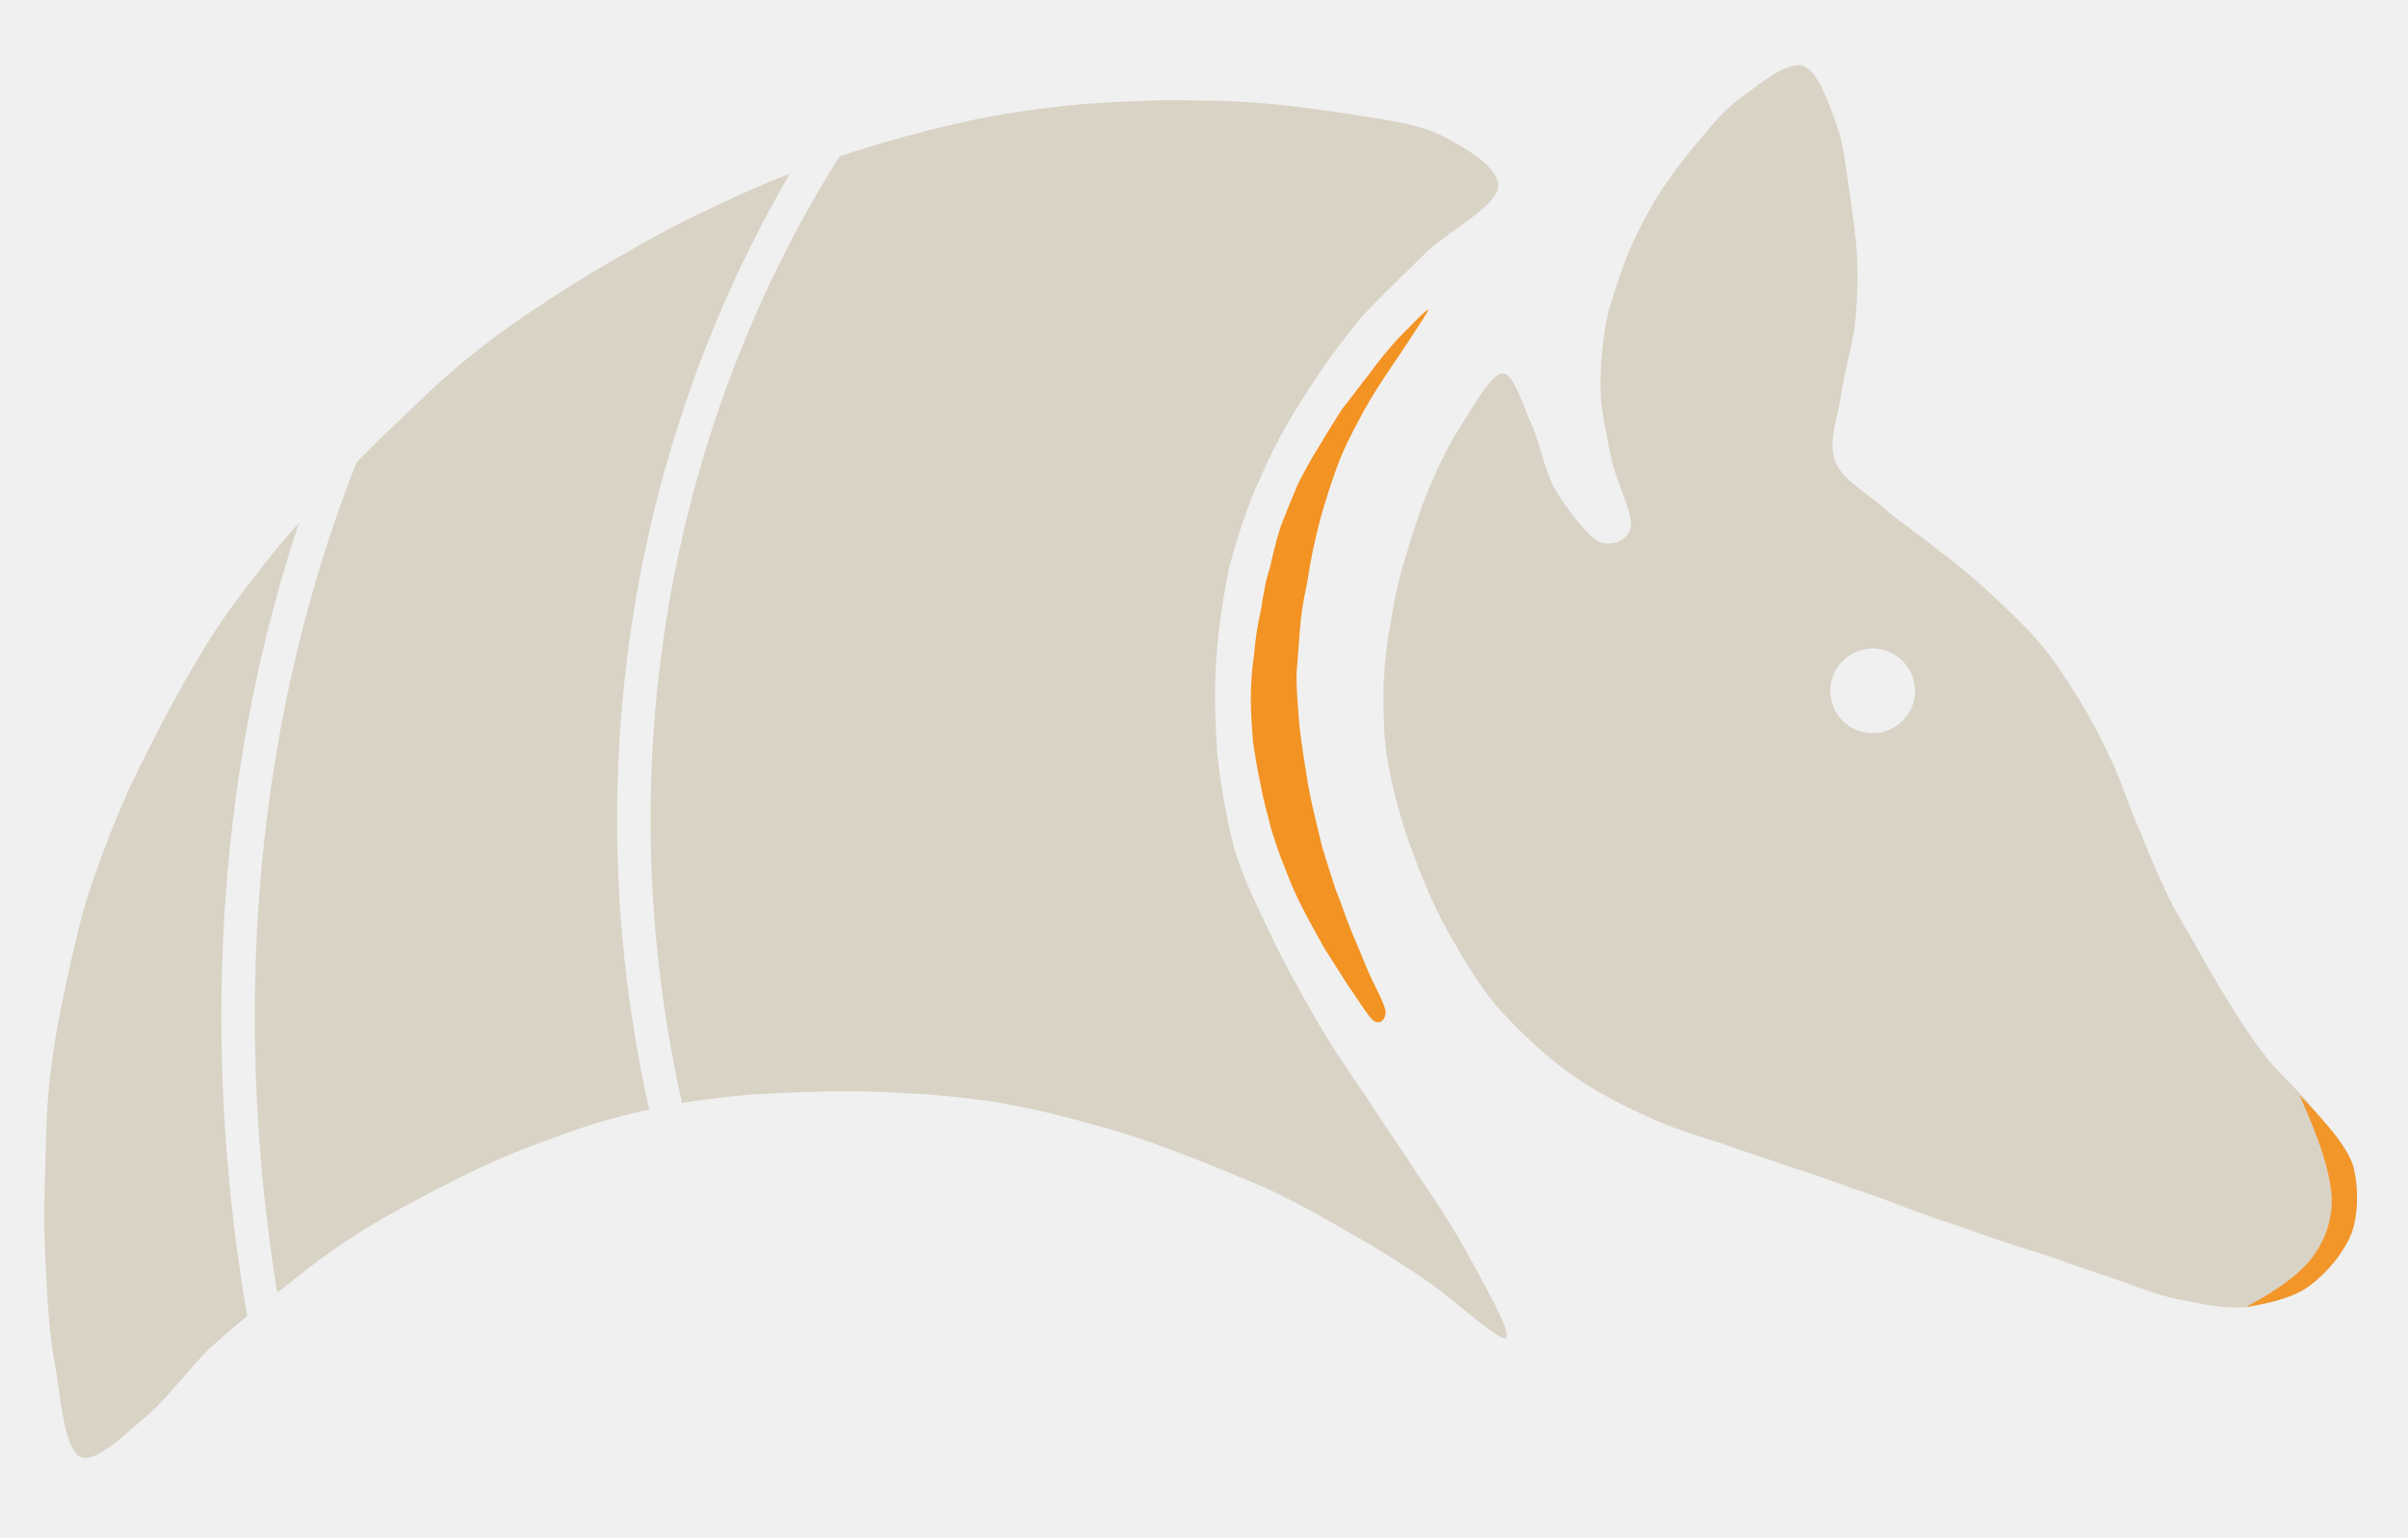
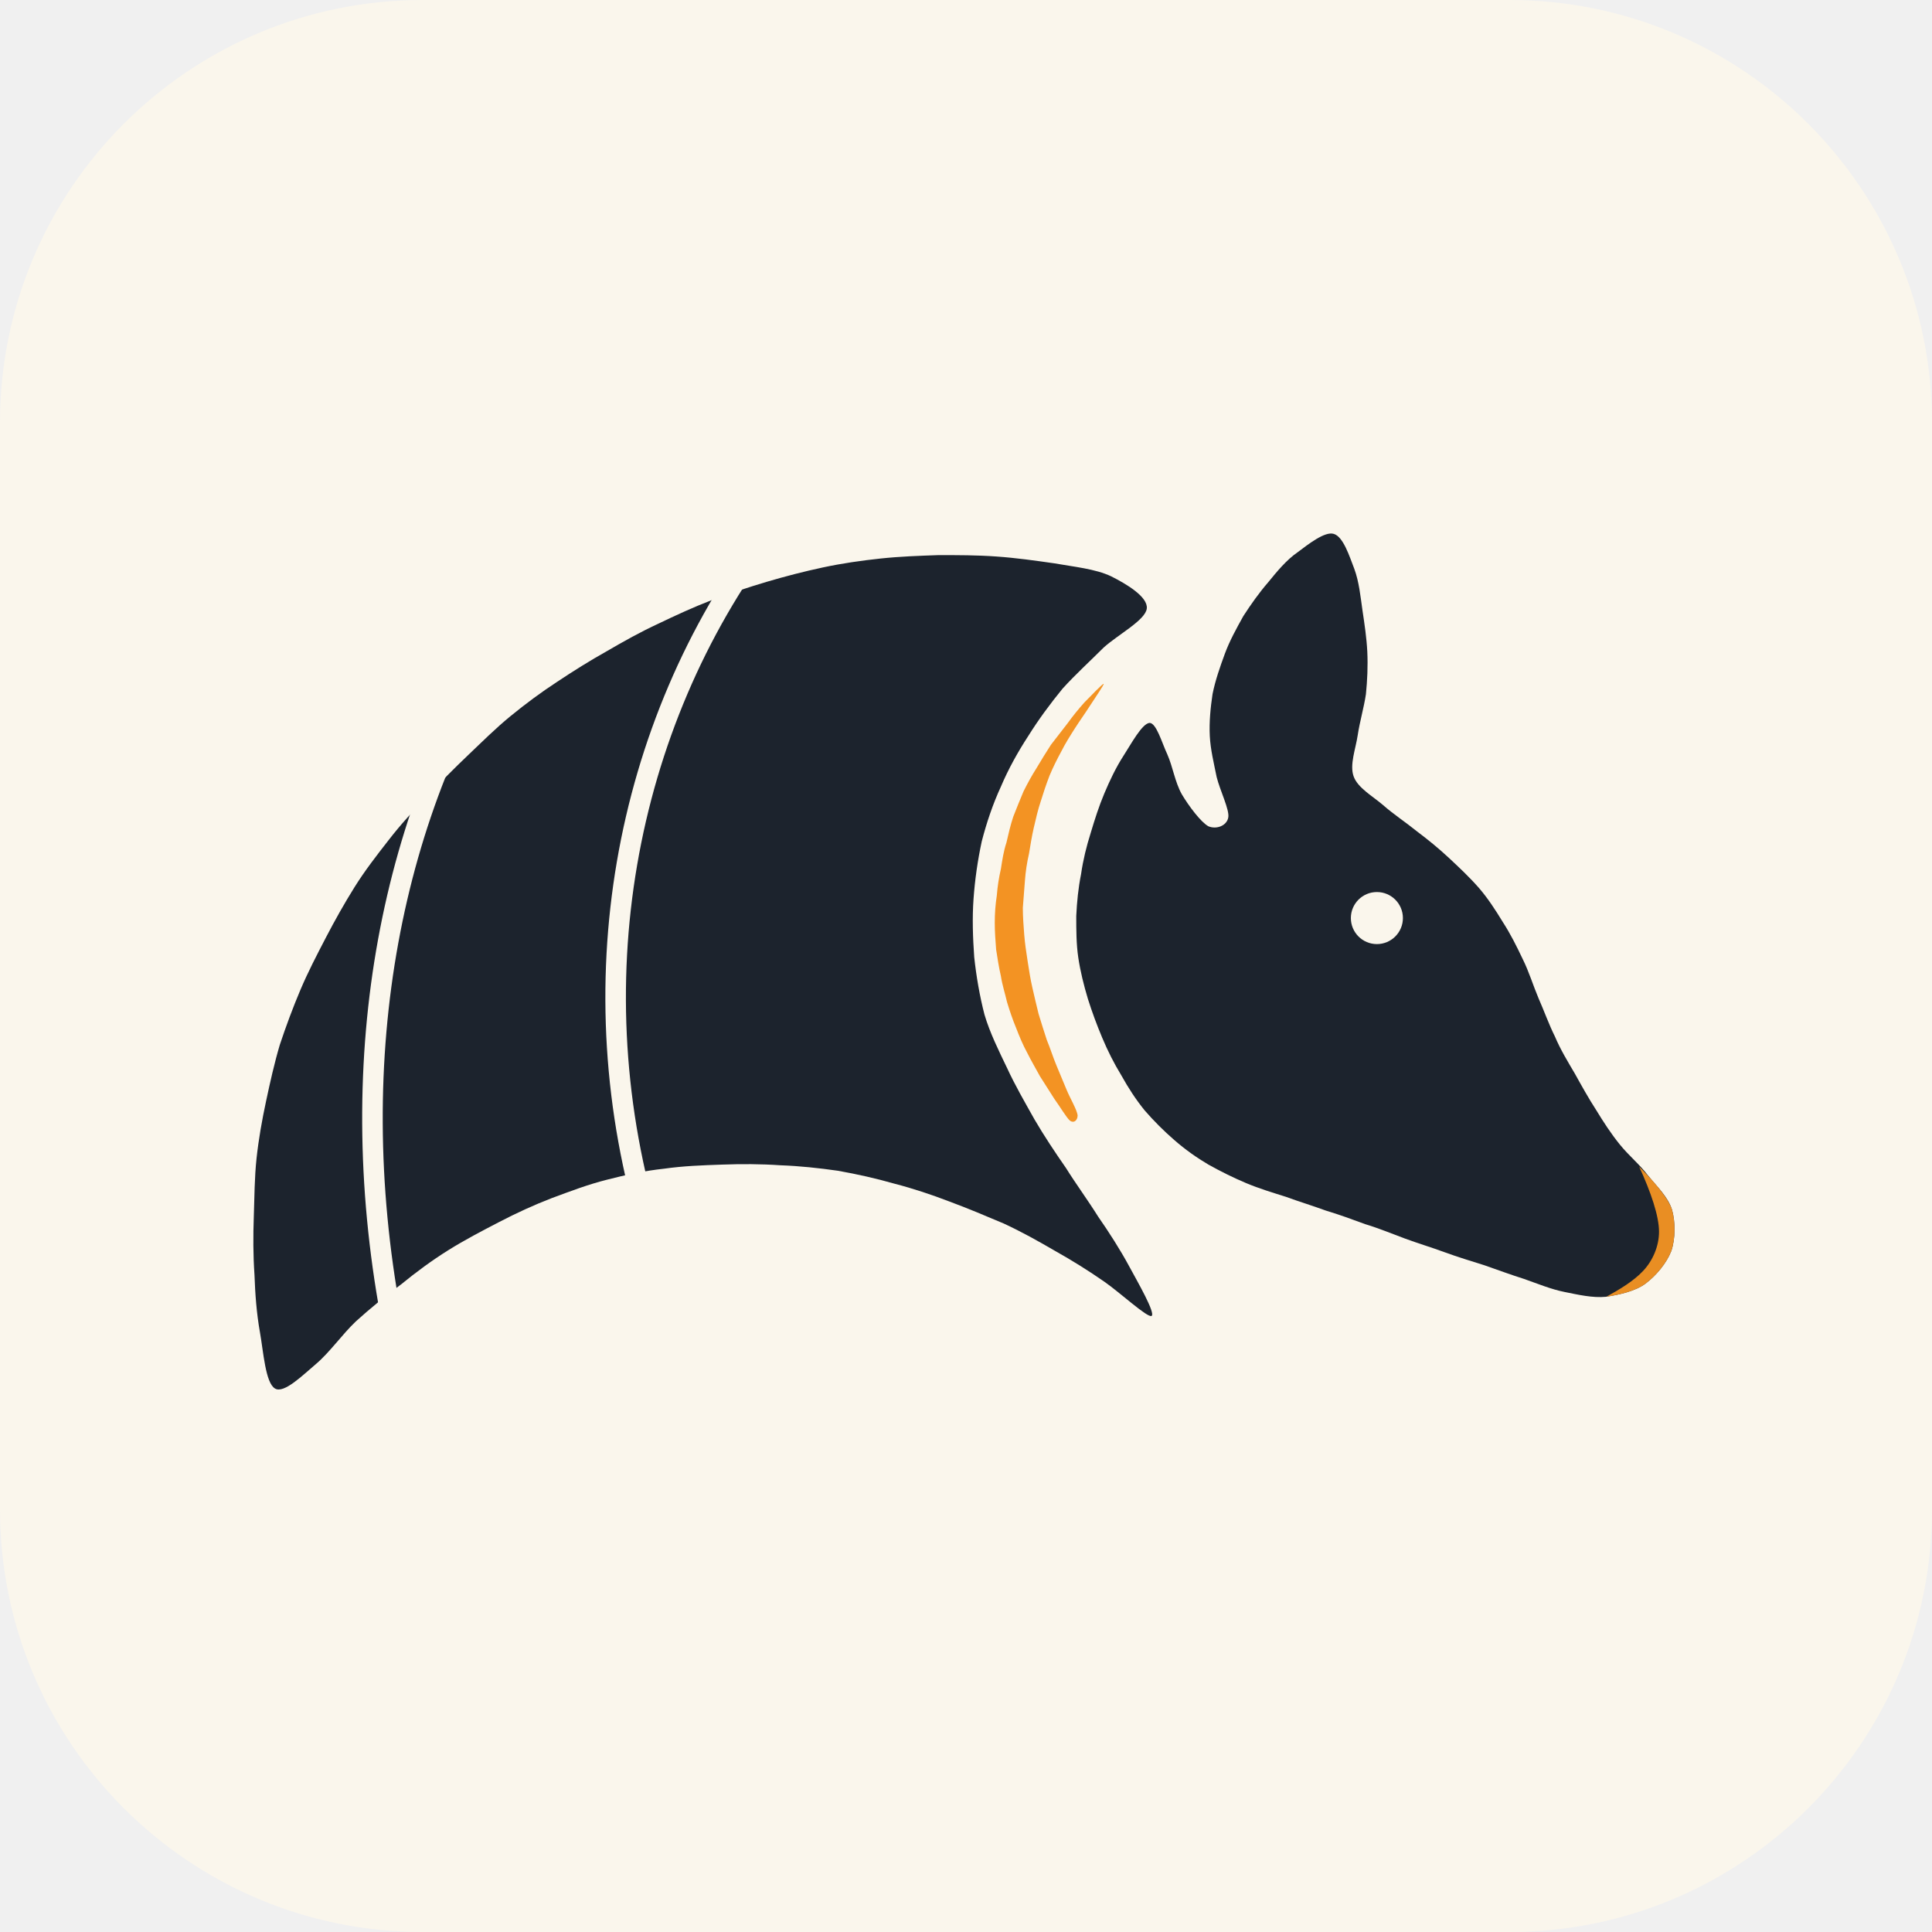
- <svg xmlns="http://www.w3.org/2000/svg" width="512" height="327" viewBox="62 60 216 138">
-   <defs>
-     <mask id="shellM">
-       <rect x="62" y="60" width="216" height="138" fill="#fff" />
-       <path d="M141 66 C120 94 113 132 124 168" stroke="#000" stroke-width="3" fill="none" />
-       <path d="M104 79 C86 106 79 142 86 180" stroke="#000" stroke-width="3" fill="none" />
-     </mask>
-     <mask id="headM">
-       <rect x="62" y="60" width="216" height="138" fill="#fff" />
-       <circle cx="230" cy="122" r="3.8" fill="#000" />
-     </mask>
-   </defs>
-   <path fill="#d9d3c6" mask="url(#shellM)" d="M157.5 69.5C160.3 69.2 163.1 69.1 166 69C168.8 69 171.6 69 174.4 69.2C177.3 69.4 180.1 69.8 182.9 70.2C185.7 70.7 188.9 71 191.2 72.1C193.4 73.2 196.6 75.1 196.4 76.8C196.2 78.5 192.2 80.6 190.1 82.5C188.1 84.5 186 86.4 184.1 88.5C182.3 90.7 180.6 93 179.1 95.4C177.6 97.7 176.2 100.2 175.1 102.8C173.9 105.4 173 108.1 172.3 110.8C171.7 113.6 171.3 116.4 171.1 119.2C170.9 122 171 124.9 171.2 127.7C171.5 130.5 172 133.4 172.7 136.1C173.5 138.8 174.8 141.4 176 143.9C177.2 146.5 178.6 148.9 180 151.4C181.4 153.8 183 156.2 184.6 158.5C186.1 160.9 187.8 163.2 189.3 165.6C190.9 167.9 192.5 170.4 193.8 172.8C195.1 175.2 197.7 179.7 197.1 180.1C196.5 180.4 192.5 176.7 190.2 175.1C187.9 173.5 185.5 172 183 170.6C180.6 169.2 178.1 167.8 175.5 166.6C172.9 165.5 170.3 164.4 167.6 163.4C165 162.4 162.3 161.5 159.6 160.8C156.8 160 154.1 159.4 151.3 158.9C148.5 158.5 145.7 158.2 142.9 158.1C140 157.9 137.2 157.9 134.4 158C131.5 158.1 128.7 158.2 125.9 158.6C123.1 158.9 120.3 159.5 117.6 160.2C114.8 160.9 112.2 161.9 109.5 162.9C106.9 163.9 104.3 165.1 101.8 166.4C99.3 167.7 96.8 169 94.4 170.5C92 172 89.7 173.7 87.5 175.5C85.2 177.2 83 179 80.9 180.9C78.9 182.8 77.1 185.4 75.1 187.1C73.2 188.7 70.4 191.5 69.1 190.7C67.7 189.9 67.4 185.3 66.9 182.5C66.4 179.7 66.2 176.9 66.1 174.1C65.9 171.2 65.9 168.4 66 165.6C66.1 162.7 66.1 159.9 66.4 157.1C66.7 154.3 67.2 151.5 67.8 148.7C68.4 145.9 69 143.2 69.8 140.5C70.7 137.8 71.7 135.1 72.8 132.5C73.9 129.9 75.2 127.4 76.5 124.9C77.8 122.4 79.2 119.9 80.7 117.5C82.2 115.1 83.9 112.9 85.7 110.6C87.4 108.4 89.3 106.3 91.3 104.3C93.2 102.2 95.2 100.2 97.3 98.2C99.3 96.3 101.3 94.3 103.5 92.5C105.7 90.7 108 89 110.3 87.5C112.7 85.9 115.1 84.4 117.6 83C120 81.6 122.5 80.2 125.1 79C127.6 77.8 130.2 76.6 132.8 75.6C135.5 74.6 138.2 73.7 140.9 72.9C143.6 72.1 146.3 71.4 149.1 70.8C151.9 70.2 154.7 69.8 157.5 69.5Z" />
-   <path fill="#d9d3c6" mask="url(#headM)" d="M223.7 65.9C225.1 66.3 226 69.2 226.7 71C227.4 72.9 227.6 75 227.9 77.1C228.2 79.1 228.5 81.1 228.6 83.1C228.7 85.2 228.6 87.3 228.4 89.3C228.1 91.3 227.5 93.3 227.2 95.3C226.9 97.3 226 99.6 226.6 101.3C227.2 103 229.4 104.2 230.9 105.5C232.5 106.9 234.2 108 235.8 109.3C237.4 110.5 239 111.8 240.5 113.2C242 114.6 243.5 116 244.9 117.6C246.2 119.1 247.3 120.8 248.4 122.6C249.5 124.3 250.4 126.1 251.3 128C252.2 129.8 252.8 131.8 253.6 133.7C254.4 135.5 255.1 137.5 256 139.3C256.8 141.2 257.9 143 258.9 144.7C259.9 146.5 260.9 148.3 262 150C263.1 151.8 264.2 153.5 265.5 155.1C266.8 156.7 268.4 158 269.6 159.6C270.9 161.2 272.5 162.7 273.1 164.6C273.6 166.4 273.6 168.8 273 170.6C272.3 172.4 270.8 174.2 269.2 175.4C267.7 176.5 265.4 177 263.5 177.3C261.5 177.5 259.4 177 257.4 176.6C255.4 176.2 253.5 175.4 251.5 174.7C249.6 174.1 247.7 173.4 245.7 172.7C243.8 172.1 241.8 171.5 239.9 170.8C238 170.1 236 169.5 234.1 168.8C232.2 168.1 230.3 167.3 228.3 166.7C226.4 166 224.5 165.3 222.5 164.7C220.6 164 218.6 163.4 216.7 162.7C214.8 162.1 212.8 161.5 210.9 160.7C209 159.9 207.2 159 205.4 158C203.7 157 202 155.8 200.4 154.4C198.9 153.1 197.4 151.6 196.1 150.1C194.8 148.5 193.7 146.8 192.7 145C191.6 143.2 190.7 141.4 189.9 139.5C189.1 137.6 188.4 135.7 187.8 133.8C187.2 131.8 186.7 129.8 186.4 127.8C186.1 125.8 186.1 123.7 186.1 121.7C186.2 119.6 186.4 117.6 186.8 115.6C187.1 113.5 187.6 111.5 188.2 109.6C188.8 107.6 189.4 105.7 190.2 103.8C191 101.9 191.9 100 193 98.3C194.1 96.6 195.7 93.6 196.8 93.5C197.8 93.5 198.6 96.4 199.4 98.1C200.2 99.9 200.5 102.1 201.5 103.9C202.5 105.6 204.3 108 205.4 108.6C206.6 109.1 208.1 108.5 208.3 107.3C208.5 106.2 207.1 103.4 206.6 101.4C206.2 99.4 205.7 97.4 205.6 95.4C205.5 93.4 205.7 91.3 206 89.3C206.4 87.3 207.1 85.3 207.8 83.4C208.5 81.5 209.5 79.7 210.5 77.9C211.6 76.2 212.8 74.5 214.1 73C215.4 71.4 216.8 69.7 218.4 68.6C220 67.4 222.4 65.5 223.7 65.9Z" />
-   <path fill="#f39323" opacity="0.95" d="M268.3 158.3 C270 160 272.5 162.7 273.1 164.6 C273.6 166.4 273.6 168.8 273 170.6 C272.3 172.4 270.8 174.2 269.2 175.4 C267.7 176.5 265.4 177 263.5 177.3 C265.5 176.2 267.5 175 268.9 173.5 C270.3 172 271.2 169.9 271.2 167.8 C271.2 165.5 270 162 268.3 158.3 Z" />
-   <path fill="#f39323" d="M190.1 87.8C190.2 87.9 188.8 89.9 188.1 91C187.4 92.1 186.6 93.2 185.9 94.3C185.2 95.4 184.5 96.5 183.9 97.7C183.3 98.8 182.7 100 182.2 101.2C181.7 102.5 181.3 103.7 180.9 105C180.5 106.2 180.2 107.5 179.9 108.8C179.6 110.1 179.4 111.4 179.2 112.6C178.9 113.9 178.7 115.2 178.6 116.6C178.5 117.9 178.4 119.2 178.3 120.5C178.3 121.8 178.4 123.1 178.5 124.4C178.6 125.7 178.8 127 179 128.3C179.2 129.6 179.4 130.9 179.7 132.2C180 133.5 180.3 134.8 180.6 136C181 137.3 181.4 138.6 181.8 139.8C182.3 141 182.7 142.3 183.2 143.5C183.7 144.7 184.2 145.9 184.7 147.1C185.2 148.3 186.2 150 186.3 150.8C186.3 151.5 185.8 152 185.2 151.6C184.7 151.2 183.7 149.5 182.9 148.4C182.2 147.3 181.5 146.2 180.8 145.1C180.2 144 179.5 142.8 178.9 141.6C178.3 140.5 177.8 139.3 177.3 138C176.8 136.8 176.4 135.6 176 134.3C175.7 133 175.3 131.8 175.1 130.5C174.8 129.2 174.6 127.9 174.4 126.6C174.3 125.3 174.2 124 174.2 122.7C174.2 121.3 174.3 120 174.5 118.7C174.6 117.4 174.8 116.1 175.1 114.8C175.3 113.5 175.5 112.2 175.9 111C176.2 109.7 176.5 108.4 176.9 107.2C177.4 105.9 177.9 104.7 178.4 103.5C179 102.3 179.6 101.2 180.3 100.1C181 98.9 181.7 97.8 182.4 96.7C183.2 95.7 184 94.6 184.8 93.6C185.6 92.5 186.4 91.5 187.3 90.5C188.2 89.6 190 87.7 190.1 87.8Z" />
+ <svg xmlns="http://www.w3.org/2000/svg" width="512" height="512" viewBox="0 0 256 256">
+   <rect x="0" y="0" width="256" height="256" rx="56" fill="#faf6ec" />
+   <svg x="30" y="46" width="196" height="164" viewBox="62 60 216 138">
+     <defs>
+       <mask id="shellM">
+         <rect x="62" y="60" width="216" height="138" fill="#fff" />
+         <path d="M141 66 C120 94 113 132 124 168" stroke="#000" stroke-width="3" fill="none" />
+         <path d="M104 79 C86 106 79 142 86 180" stroke="#000" stroke-width="3" fill="none" />
+       </mask>
+       <mask id="headM">
+         <rect x="62" y="60" width="216" height="138" fill="#fff" />
+         <circle cx="230" cy="122" r="3.8" fill="#000" />
+       </mask>
+     </defs>
+     <path fill="#1c232d" mask="url(#shellM)" d="M157.5 69.5C160.3 69.2 163.1 69.1 166 69C168.8 69 171.6 69 174.4 69.2C177.3 69.4 180.1 69.8 182.9 70.2C185.7 70.7 188.9 71 191.2 72.1C193.4 73.2 196.6 75.1 196.4 76.8C196.2 78.5 192.2 80.6 190.1 82.5C188.1 84.5 186 86.4 184.1 88.5C182.3 90.7 180.6 93 179.1 95.4C177.6 97.7 176.2 100.2 175.1 102.8C173.9 105.4 173 108.1 172.3 110.8C171.7 113.6 171.3 116.4 171.1 119.2C170.9 122 171 124.9 171.2 127.7C171.5 130.5 172 133.4 172.7 136.1C173.5 138.8 174.8 141.4 176 143.9C177.2 146.5 178.6 148.9 180 151.4C181.4 153.8 183 156.2 184.6 158.5C186.1 160.9 187.8 163.2 189.3 165.6C190.9 167.9 192.5 170.4 193.8 172.8C195.1 175.2 197.7 179.7 197.1 180.1C196.5 180.4 192.5 176.7 190.2 175.1C187.9 173.5 185.5 172 183 170.6C180.6 169.2 178.1 167.8 175.5 166.6C172.9 165.5 170.3 164.4 167.6 163.4C165 162.4 162.3 161.5 159.6 160.8C156.8 160 154.1 159.4 151.3 158.9C148.5 158.5 145.7 158.2 142.9 158.1C140 157.9 137.2 157.9 134.4 158C131.5 158.1 128.7 158.2 125.9 158.6C123.1 158.9 120.3 159.5 117.6 160.2C114.8 160.9 112.2 161.9 109.5 162.9C106.9 163.9 104.3 165.1 101.8 166.4C99.3 167.7 96.8 169 94.4 170.5C92 172 89.7 173.7 87.5 175.5C85.2 177.2 83 179 80.9 180.9C78.9 182.8 77.1 185.4 75.1 187.1C73.2 188.7 70.4 191.5 69.1 190.7C67.7 189.9 67.4 185.3 66.9 182.5C66.4 179.7 66.2 176.9 66.1 174.1C65.9 171.2 65.9 168.4 66 165.6C66.1 162.7 66.1 159.9 66.4 157.1C66.7 154.3 67.2 151.5 67.8 148.7C68.4 145.9 69 143.2 69.8 140.5C70.7 137.8 71.7 135.1 72.8 132.5C73.9 129.9 75.2 127.4 76.5 124.9C77.8 122.4 79.2 119.9 80.7 117.5C82.2 115.1 83.9 112.9 85.7 110.6C87.4 108.4 89.3 106.3 91.3 104.3C93.2 102.2 95.2 100.2 97.3 98.2C99.3 96.3 101.3 94.3 103.5 92.5C105.7 90.7 108 89 110.3 87.5C112.7 85.9 115.1 84.4 117.6 83C120 81.6 122.5 80.2 125.1 79C127.6 77.8 130.2 76.6 132.8 75.6C135.5 74.6 138.2 73.7 140.9 72.9C143.6 72.1 146.3 71.4 149.1 70.8C151.9 70.2 154.7 69.8 157.5 69.5Z" />
+     <path fill="#1c232d" mask="url(#headM)" d="M223.7 65.9C225.1 66.3 226 69.2 226.7 71C227.4 72.9 227.6 75 227.9 77.1C228.2 79.1 228.5 81.1 228.6 83.1C228.7 85.2 228.6 87.3 228.4 89.3C228.1 91.3 227.5 93.3 227.2 95.3C226.9 97.3 226 99.6 226.6 101.3C227.2 103 229.4 104.2 230.9 105.5C232.5 106.9 234.2 108 235.8 109.3C237.4 110.5 239 111.8 240.5 113.2C242 114.6 243.5 116 244.9 117.6C246.2 119.1 247.3 120.8 248.4 122.6C249.5 124.3 250.4 126.1 251.3 128C252.2 129.8 252.8 131.8 253.6 133.7C254.4 135.5 255.1 137.5 256 139.3C256.8 141.2 257.9 143 258.9 144.7C259.9 146.5 260.9 148.3 262 150C263.1 151.8 264.2 153.5 265.5 155.1C266.8 156.7 268.4 158 269.6 159.6C270.9 161.2 272.5 162.7 273.1 164.6C273.6 166.4 273.6 168.8 273 170.6C272.3 172.4 270.8 174.2 269.2 175.4C267.7 176.5 265.4 177 263.5 177.3C261.5 177.5 259.4 177 257.4 176.6C255.4 176.2 253.5 175.4 251.5 174.7C249.6 174.1 247.7 173.4 245.7 172.7C243.8 172.1 241.8 171.5 239.9 170.8C238 170.1 236 169.5 234.1 168.8C232.2 168.1 230.3 167.3 228.3 166.7C226.4 166 224.5 165.3 222.5 164.7C220.6 164 218.6 163.4 216.7 162.7C214.8 162.1 212.8 161.5 210.9 160.7C209 159.9 207.2 159 205.4 158C203.7 157 202 155.8 200.4 154.4C198.9 153.1 197.4 151.6 196.1 150.1C194.8 148.5 193.7 146.8 192.7 145C191.6 143.2 190.7 141.4 189.9 139.5C189.1 137.6 188.4 135.7 187.8 133.8C187.2 131.8 186.7 129.8 186.4 127.8C186.1 125.8 186.1 123.7 186.1 121.7C186.2 119.6 186.4 117.6 186.8 115.6C187.1 113.5 187.6 111.5 188.2 109.6C188.8 107.6 189.4 105.7 190.2 103.8C191 101.9 191.9 100 193 98.3C194.1 96.6 195.7 93.6 196.8 93.5C197.8 93.5 198.6 96.4 199.4 98.1C200.2 99.9 200.5 102.1 201.5 103.9C202.5 105.6 204.3 108 205.4 108.6C206.6 109.1 208.1 108.5 208.3 107.3C208.5 106.2 207.1 103.4 206.6 101.4C206.2 99.4 205.7 97.4 205.6 95.4C205.5 93.4 205.7 91.3 206 89.3C206.4 87.3 207.1 85.3 207.8 83.4C208.5 81.5 209.5 79.7 210.5 77.9C211.6 76.2 212.8 74.5 214.1 73C215.4 71.4 216.8 69.7 218.4 68.6C220 67.4 222.4 65.5 223.7 65.9Z" />
+     <path fill="#f39323" opacity="0.95" d="M268.3 158.3 C270 160 272.5 162.7 273.1 164.6 C273.6 166.4 273.6 168.8 273 170.6 C272.3 172.4 270.8 174.2 269.2 175.4 C267.7 176.5 265.4 177 263.5 177.3 C265.5 176.2 267.5 175 268.9 173.5 C270.3 172 271.2 169.9 271.2 167.8 C271.2 165.5 270 162 268.3 158.3 Z" />
+     <path fill="#f39323" d="M190.1 87.8C190.2 87.9 188.8 89.9 188.1 91C187.4 92.1 186.6 93.2 185.9 94.3C185.2 95.4 184.5 96.5 183.9 97.7C183.3 98.8 182.7 100 182.2 101.2C181.7 102.5 181.3 103.7 180.9 105C180.5 106.2 180.2 107.5 179.9 108.8C179.6 110.1 179.4 111.4 179.2 112.6C178.9 113.9 178.7 115.2 178.6 116.6C178.5 117.9 178.4 119.2 178.3 120.5C178.3 121.8 178.4 123.1 178.5 124.4C178.6 125.7 178.8 127 179 128.3C179.2 129.6 179.4 130.9 179.7 132.2C180 133.5 180.3 134.8 180.6 136C181 137.3 181.4 138.6 181.8 139.8C182.3 141 182.7 142.3 183.2 143.5C183.7 144.7 184.2 145.9 184.7 147.1C185.2 148.3 186.2 150 186.3 150.8C186.3 151.5 185.8 152 185.2 151.6C184.7 151.2 183.7 149.5 182.9 148.4C182.2 147.3 181.5 146.2 180.8 145.1C180.2 144 179.5 142.8 178.9 141.6C178.3 140.5 177.8 139.3 177.3 138C176.8 136.8 176.4 135.6 176 134.3C175.7 133 175.3 131.8 175.1 130.5C174.8 129.2 174.6 127.9 174.4 126.6C174.3 125.3 174.2 124 174.2 122.7C174.2 121.3 174.3 120 174.5 118.7C174.6 117.4 174.8 116.1 175.1 114.8C175.3 113.5 175.5 112.2 175.9 111C176.2 109.7 176.5 108.4 176.9 107.2C177.4 105.9 177.9 104.7 178.4 103.5C179 102.3 179.6 101.2 180.3 100.1C181 98.9 181.7 97.8 182.4 96.7C183.2 95.7 184 94.6 184.8 93.6C185.6 92.5 186.4 91.5 187.3 90.5C188.2 89.6 190 87.7 190.1 87.8Z" />
+   </svg>
</svg>
